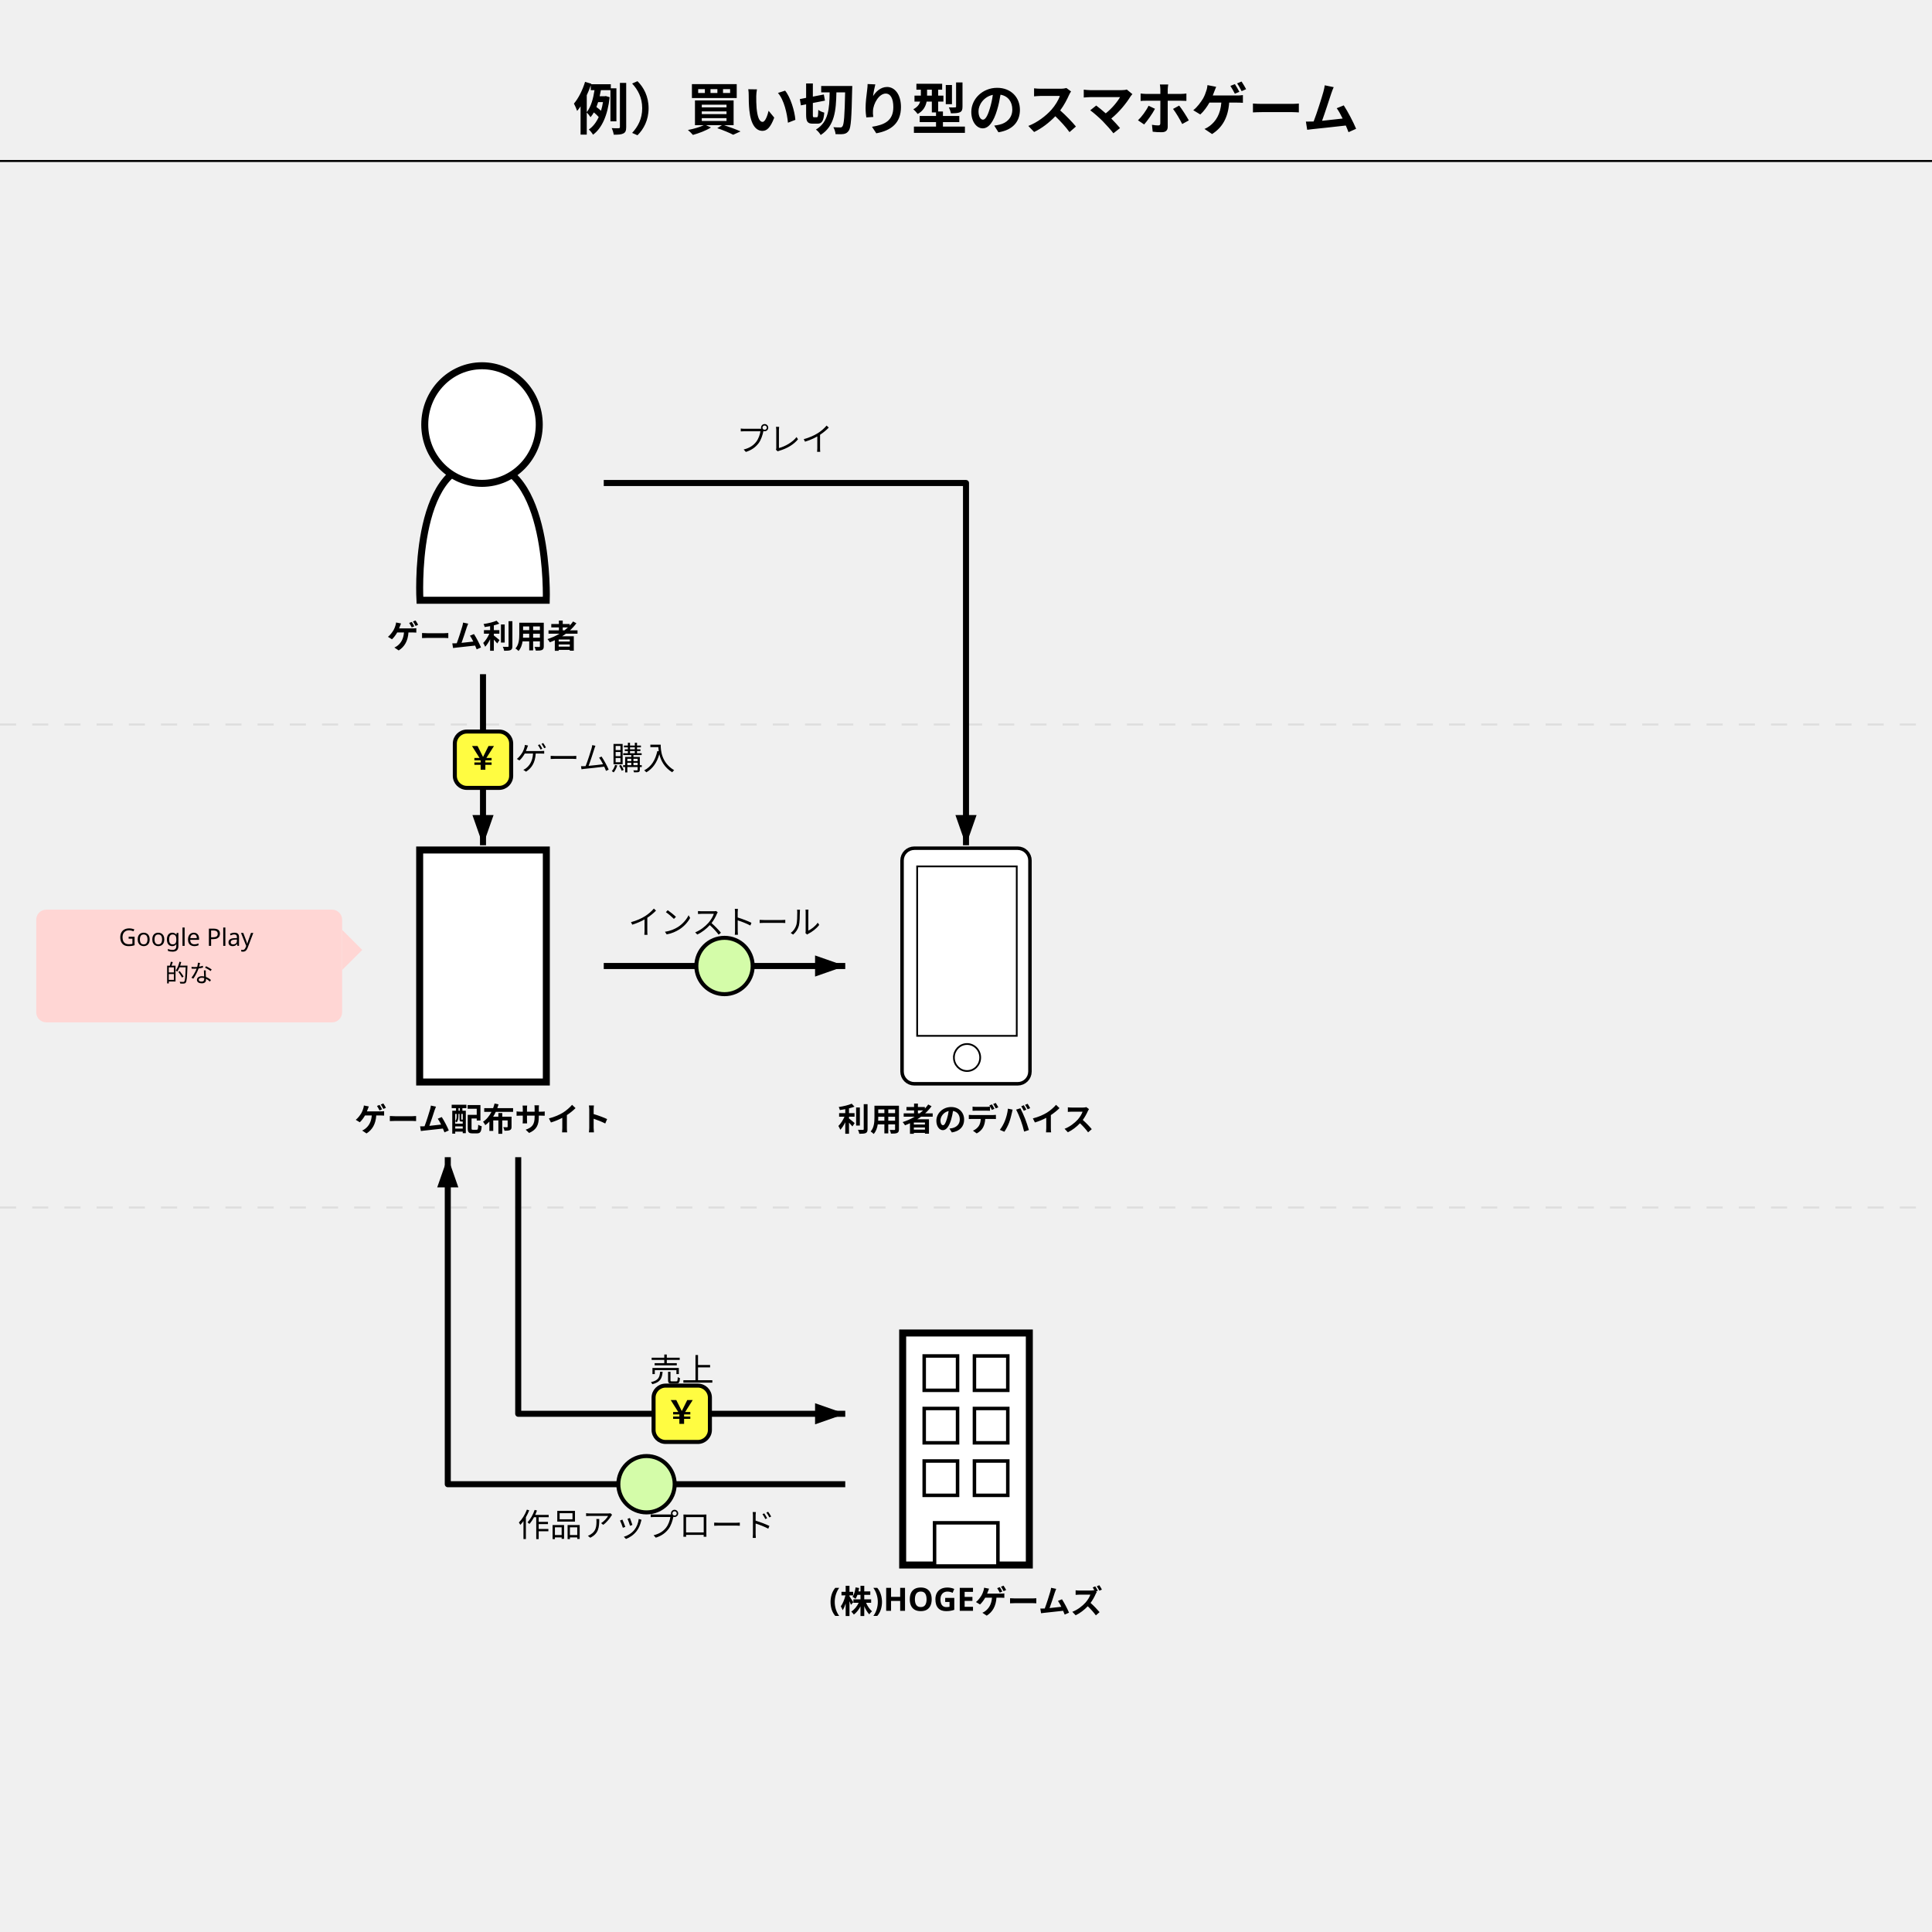
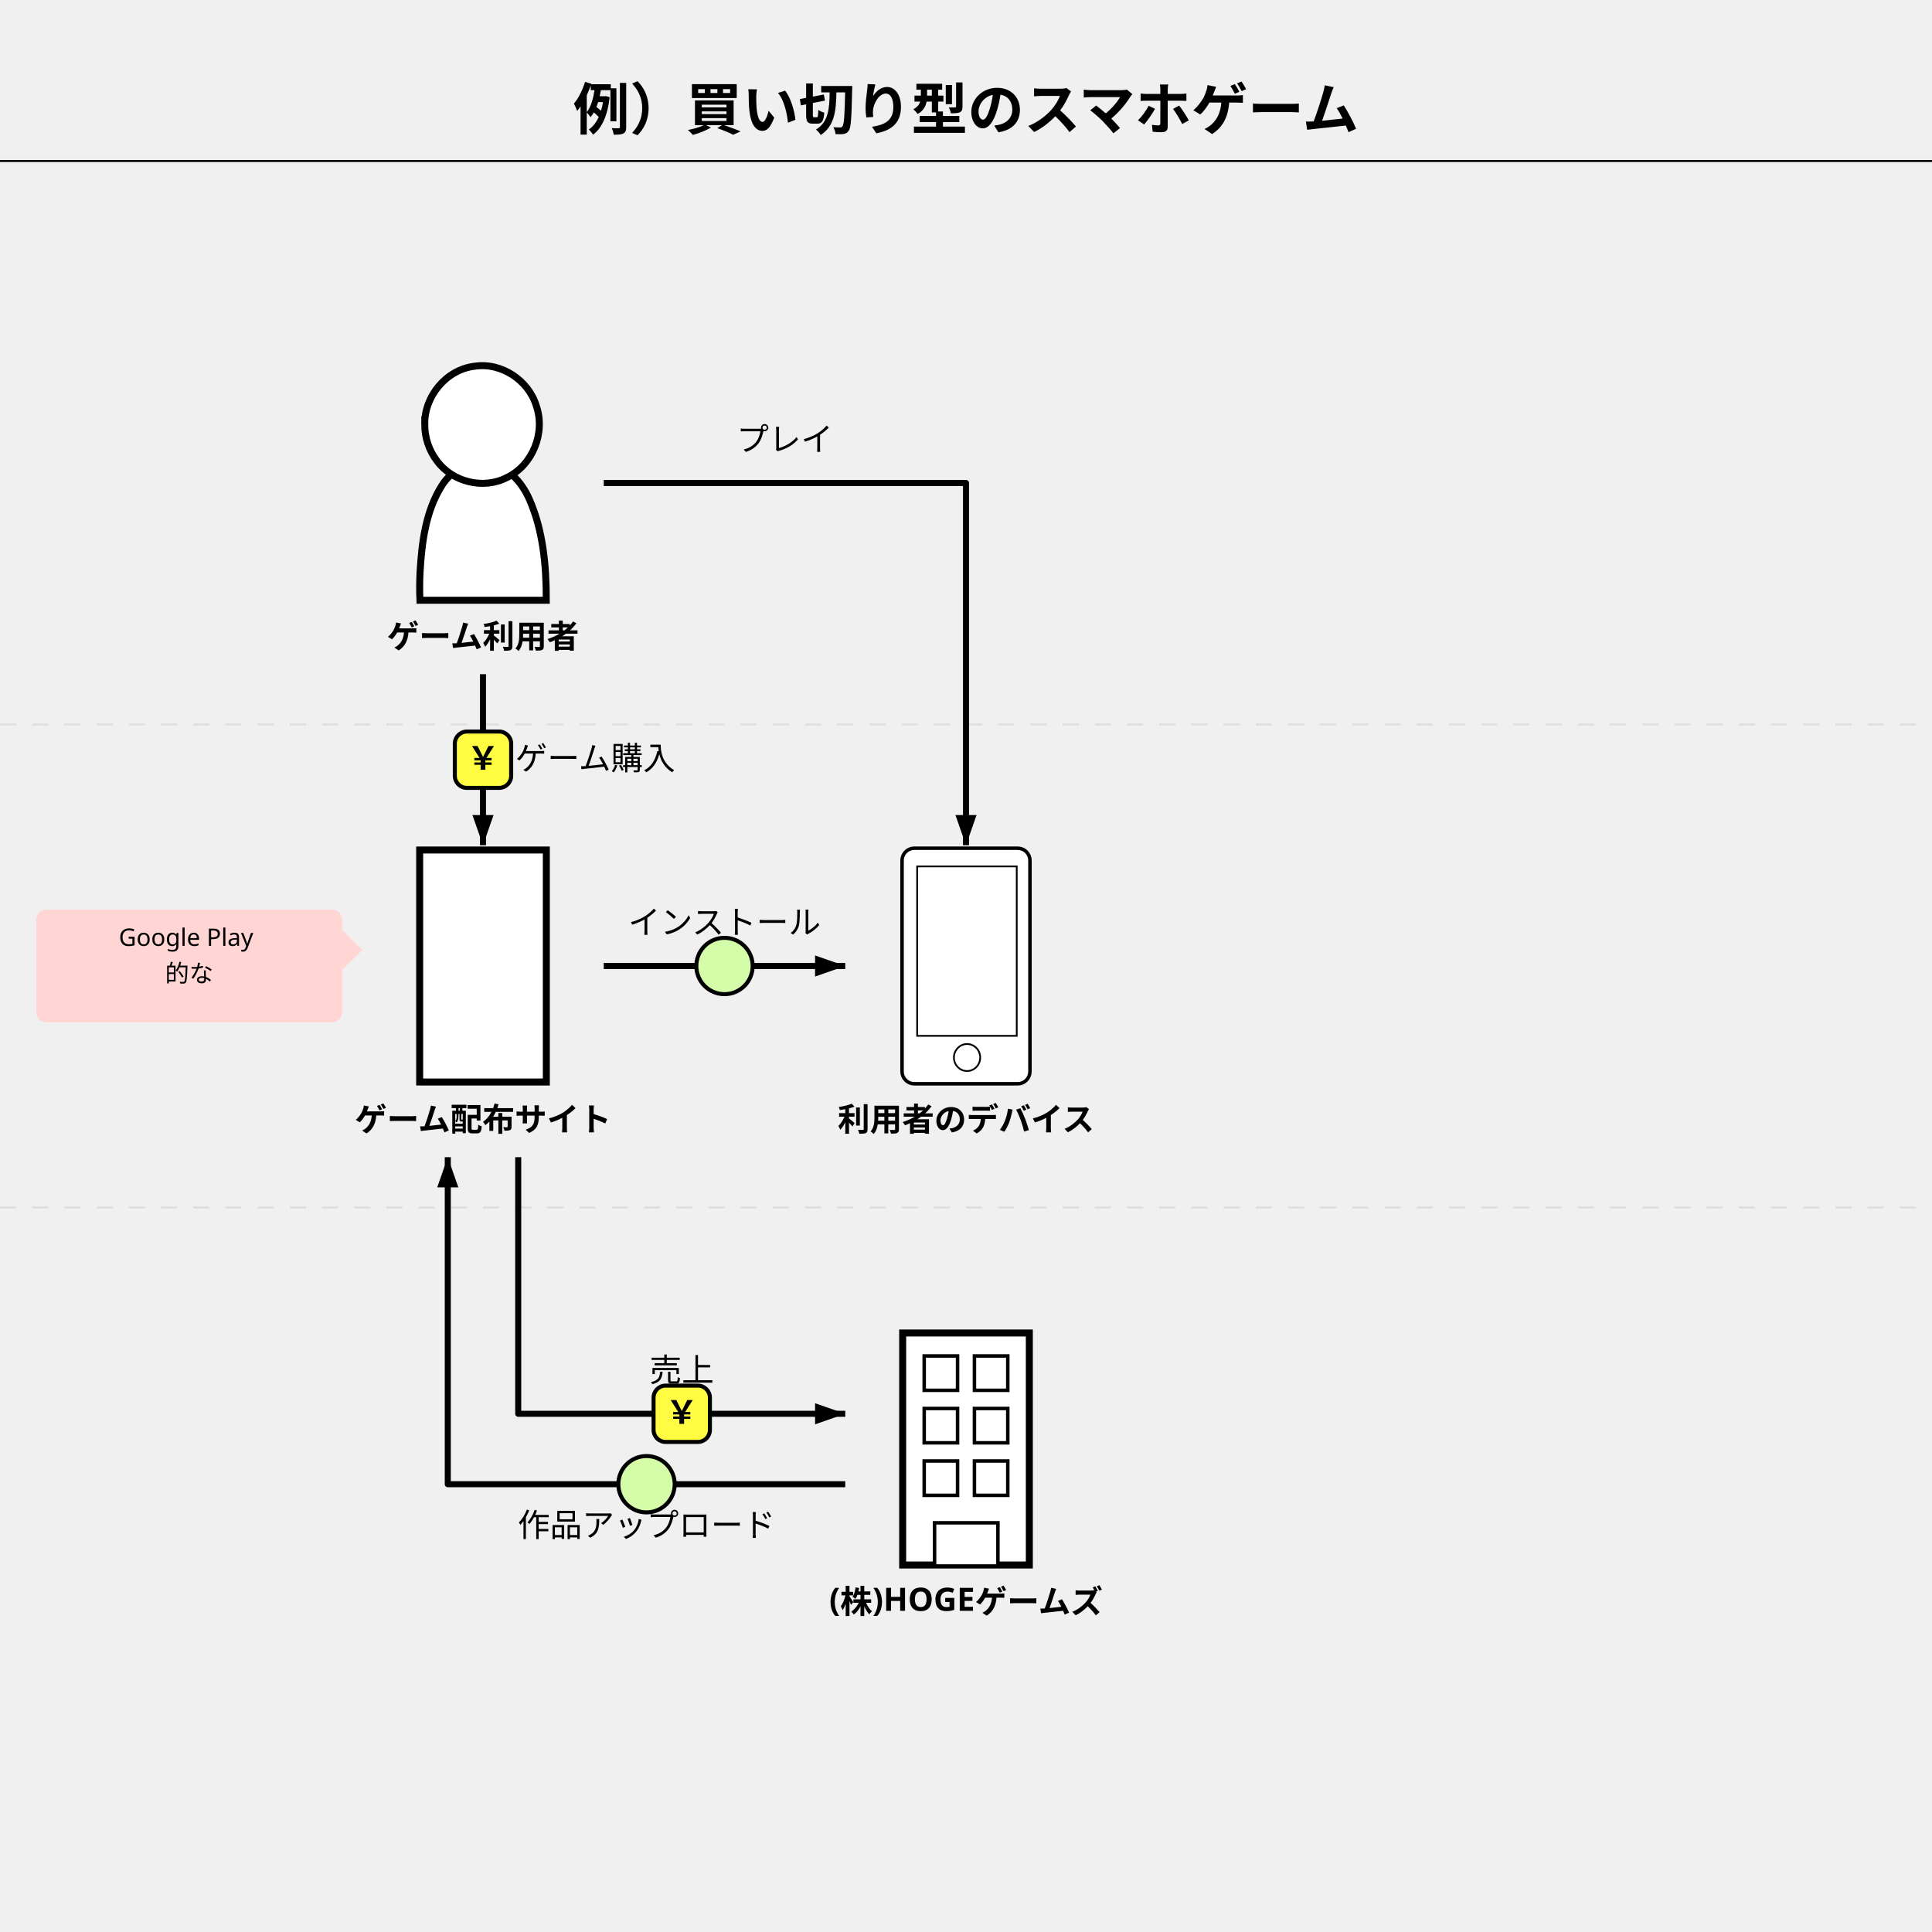
<svg xmlns="http://www.w3.org/2000/svg" version="1.1" viewBox="0.0 0.0 960.0 960.0" width="960" height="960">
  <text x="480.0" y="40" font-size="28" font-family="sans-serif" font-weight="bold" fill="#000000" text-anchor="middle" dominant-baseline="hanging">例）買い切り型のスマホゲーム</text>
  <line x1="0" y1="80" x2="960.0" y2="80" stroke="#000000" stroke-width="1" />
  <defs>
    <marker id="marker_object" markerWidth="5" markerHeight="3.5" refX="5" refY="1.75" orient="auto" markerUnits="strokeWidth">
      <path d="M 0,0 L 5,1.75 L 0,3.5 Z" fill="#000000" />
    </marker>
    <marker id="marker_money" markerWidth="5" markerHeight="3.5" refX="5" refY="1.75" orient="auto" markerUnits="strokeWidth">
      <path d="M 0,0 L 5,1.75 L 0,3.5 Z" fill="#000000" />
    </marker>
    <marker id="marker_information" markerWidth="5" markerHeight="3.5" refX="5" refY="1.75" orient="auto" markerUnits="strokeWidth">
      <path d="M 0,0 L 5,1.75 L 0,3.5 Z" fill="#000000" />
    </marker>
    <marker id="marker_other" markerWidth="5" markerHeight="3.5" refX="5" refY="1.75" orient="auto" markerUnits="strokeWidth">
      <path d="M 0,0 L 5,1.75 L 0,3.5 Z" fill="#000000" />
    </marker>
  </defs>
  <g id="grid_lines">
    <line x1="0" y1="360.0" x2="960.0" y2="360.0" stroke="#dddddd" stroke-width="1" stroke-dasharray="8,8" />
    <line x1="0" y1="600.0" x2="960.0" y2="600.0" stroke="#dddddd" stroke-width="1" stroke-dasharray="8,8" />
  </g>
  <g id="entities">
    <g id="entity_0" data-bizgram-object="entity" data-bizgram-type="user" data-bizgram-name="ゲーム利用者" data-bizgram-position="0">
      <g transform="translate(180.0, 180.0)">
        <g transform="translate(26.79084, 0.0)">
          <g transform="scale(3.282149, 3.282149)">
            <g transform="translate(-94.88189,-130.2193)">
              <g id="g1824">
-                 <path style="fill:none;stroke:none;stroke-width:0.998;stroke-linecap:round;stroke-linejoin:round" d="M 94.916,148.5 V 130.478 H 105 115.084 V 148.5 166.522 H 105 94.916 Z" id="path1111" />
+                 <path style="fill:none;stroke:none;stroke-width:0.998;stroke-linecap:round;stroke-linejoin:round" d="m 94.916,148.5 c 0,-6.007 0,-12.015 0,-18.022 6.723,0 13.446,0 20.169,0 0,12.015 0,24.029 0,36.044 -6.723,0 -13.446,0 -20.169,0 0,-6.007 0,-12.015 0,-18.022 z" id="path1111" />
                <g id="g1700" transform="translate(73.28155,-29.02709)">
-                   <path fill="#ffffff" d="m 22.17,195.279 h 19.128 c 0,0 0.679,-20.77 -9.815,-20.77 -10.494,0 -9.313,20.77 -9.313,20.77 z" fill-rule="evenodd" id="path87" style="fill:none;stroke-width:0.265" />
-                   <path stroke="#000000" stroke-width="1.058" stroke-miterlimit="400" stroke-linecap="butt" d="m 22.17,195.279 h 19.128 c 0,0 0.679,-20.77 -9.815,-20.77 -10.494,0 -9.313,20.77 -9.313,20.77 z" fill-rule="evenodd" id="path89" style="fill:#ffffff" />
-                   <path fill="#ffffff" d="m 22.9,168.679 c 0,-4.917 3.881,-8.903 8.668,-8.903 2.299,0 4.504,0.938 6.129,2.608 1.626,1.67 2.539,3.934 2.539,6.295 0,4.917 -3.881,8.903 -8.668,8.903 -4.787,0 -8.668,-3.986 -8.668,-8.903 z" fill-rule="evenodd" id="path91" style="fill:none;stroke-width:0.265" />
-                   <path stroke="#000000" stroke-width="1.058" stroke-miterlimit="400" stroke-linecap="butt" d="m 22.9,168.679 c 0,-4.917 3.881,-8.903 8.668,-8.903 2.299,0 4.504,0.938 6.129,2.608 1.626,1.67 2.539,3.934 2.539,6.295 0,4.917 -3.881,8.903 -8.668,8.903 -4.787,0 -8.668,-3.986 -8.668,-8.903 z" fill-rule="evenodd" id="path93" style="fill:#ffffff" />
+                   <path fill="#ffffff" d="m 22.17,195.279 c 6.376,0 12.752,0 19.128,0 0.009,-5.183 -0.461,-10.52 -2.572,-15.313 -1.171,-2.665 -3.45,-5.2 -6.523,-5.423 -2.684,-0.347 -5.334,1.131 -6.729,3.396 -2.462,3.897 -3.021,8.629 -3.29,13.137 -0.062,1.4 -0.078,2.803 -0.014,4.203 z" fill-rule="evenodd" id="path87" style="fill:none;stroke-width:0.265" />
+                   <path stroke="#000000" stroke-width="1.058" stroke-miterlimit="400" stroke-linecap="butt" d="m 22.17,195.279 c 6.376,0 12.752,0 19.128,0 0.009,-5.183 -0.461,-10.52 -2.572,-15.313 -1.171,-2.665 -3.45,-5.2 -6.523,-5.423 -2.684,-0.347 -5.334,1.131 -6.729,3.396 -2.462,3.897 -3.021,8.629 -3.29,13.137 -0.062,1.4 -0.078,2.803 -0.014,4.203 z" fill-rule="evenodd" id="path89" style="fill:#ffffff" />
+                   <path fill="#ffffff" d="m 22.9,168.679 c -0.099,-4.273 3.279,-8.347 7.564,-8.832 4.047,-0.61 8.173,2.144 9.334,6.035 1.398,4.063 -0.567,8.968 -4.472,10.822 -3.542,1.84 -8.234,0.685 -10.578,-2.529 -1.202,-1.562 -1.855,-3.527 -1.849,-5.497 z" fill-rule="evenodd" id="path91" style="fill:none;stroke-width:0.265" />
+                   <path stroke="#000000" stroke-width="1.058" stroke-miterlimit="400" stroke-linecap="butt" d="m 22.9,168.679 c -0.099,-4.273 3.279,-8.347 7.564,-8.832 4.047,-0.61 8.173,2.144 9.334,6.035 1.398,4.063 -0.567,8.968 -4.472,10.822 -3.542,1.84 -8.234,0.685 -10.578,-2.529 -1.202,-1.562 -1.855,-3.527 -1.849,-5.497 z" fill-rule="evenodd" id="path93" style="fill:#ffffff" />
                </g>
              </g>
            </g>
          </g>
        </g>
      </g>
      <text x="240.0" y="308.0" font-size="16" font-family="sans-serif" font-weight="bold" text-anchor="middle" dominant-baseline="text-before-edge" fill="#000000">
        <tspan x="240.0" dy="0">ゲーム利用者</tspan>
      </text>
    </g>
    <g id="entity_1" data-bizgram-object="entity" data-bizgram-type="smartphone" data-bizgram-name="利用者のデバイス" data-bizgram-position="4">
      <g transform="translate(420.0, 420.0)">
        <g transform="translate(26.79084, 0.0)">
          <g transform="scale(3.282149, 3.282149)">
            <g transform="translate(-94.88189,-130.2193)">
              <path style="fill:none;stroke:none;stroke-width:0.998;stroke-linecap:round;stroke-linejoin:round" d="M 94.916,148.5 V 130.478 H 105 115.084 V 148.5 166.522 H 105 94.916 Z" id="path1111" />
              <g id="g27996" transform="translate(30.76236,-5.908436)">
                <path stroke="#000000" stroke-width="1.058" stroke-miterlimit="400" stroke-linecap="butt" d="m 64.821,138.434 c 0,-0.881 0.714,-1.595 1.595,-1.595 h 15.645 c 0.423,0 0.829,0.168 1.128,0.467 0.299,0.299 0.467,0.705 0.467,1.128 v 31.948 c 0,0.881 -0.714,1.595 -1.595,1.595 H 66.415 c -0.881,0 -1.595,-0.714 -1.595,-1.595 z" fill-rule="evenodd" id="path97" />
                <path fill="#ffffff" d="m 64.821,138.434 c 0,-0.881 0.714,-1.595 1.595,-1.595 h 15.645 c 0.423,0 0.829,0.168 1.128,0.467 0.299,0.299 0.467,0.705 0.467,1.128 v 31.948 c 0,0.881 -0.714,1.595 -1.595,1.595 H 66.415 c -0.881,0 -1.595,-0.714 -1.595,-1.595 z" fill-rule="evenodd" id="path95" style="stroke-width:0.265" />
                <path stroke="#000000" stroke-width="0.529" stroke-miterlimit="400" stroke-linecap="butt" d="m 66.976,139.462 h 14.812 v 25.387 H 66.976 Z" fill-rule="evenodd" id="path101" />
                <path fill="#ffffff" d="m 66.976,139.462 h 14.812 v 25.387 H 66.976 Z" fill-rule="evenodd" id="path99" style="stroke-width:0.265" />
                <path stroke="#000000" stroke-width="0.529" stroke-miterlimit="400" stroke-linecap="butt" d="m 72.539,168.264 c 0,-1.056 0.832,-1.912 1.859,-1.912 0.493,0 0.966,0.201 1.314,0.56 0.349,0.359 0.544,0.845 0.544,1.352 0,1.056 -0.832,1.912 -1.859,1.912 -1.027,0 -1.859,-0.856 -1.859,-1.912 z" fill-rule="evenodd" id="path105" />
                <path fill="#ffffff" d="m 72.539,168.264 c 0,-1.056 0.832,-1.912 1.859,-1.912 0.493,0 0.966,0.201 1.314,0.56 0.349,0.359 0.544,0.845 0.544,1.352 0,1.056 -0.832,1.912 -1.859,1.912 -1.027,0 -1.859,-0.856 -1.859,-1.912 z" fill-rule="evenodd" id="path103" style="stroke-width:0.265" />
              </g>
            </g>
          </g>
        </g>
      </g>
      <text x="480.0" y="548.0" font-size="16" font-family="sans-serif" font-weight="bold" text-anchor="middle" dominant-baseline="text-before-edge" fill="#000000">
        <tspan x="480.0" dy="0">利用者のデバイス</tspan>
      </text>
    </g>
    <g id="entity_2" data-bizgram-object="entity" data-bizgram-type="other" data-bizgram-name="ゲーム配布サイト" data-bizgram-position="3">
      <g transform="translate(180.0, 420.0)">
        <g transform="translate(26.79084, 0.0)">
          <g transform="scale(3.282149, 3.282149)">
            <g transform="translate(-94.88189,-130.2193)">
              <g id="g28630" transform="translate(23.62609,12.61326)">
                <g id="g21284" transform="matrix(0.2645833,0,0,0.2645833,-235.9493,79.86293)" style="fill:#ffffff">
                  <path fill="#000000" fill-opacity="0" d="m 1163.096,145.366 h 72.472 v 132.756 h -72.472 z" fill-rule="evenodd" id="path37" style="fill:#ffffff" />
                  <path stroke="#000000" stroke-width="4" stroke-miterlimit="400" stroke-linecap="butt" d="m 1163.096,145.366 h 72.472 v 132.756 h -72.472 z" fill-rule="evenodd" id="path39" style="fill:#ffffff" />
                </g>
              </g>
            </g>
          </g>
        </g>
      </g>
      <text x="240.0" y="548.0" font-size="16" font-family="sans-serif" font-weight="bold" text-anchor="middle" dominant-baseline="text-before-edge" fill="#000000">
        <tspan x="240.0" dy="0">ゲーム配布サイト</tspan>
      </text>
    </g>
    <g id="entity_8" data-bizgram-object="entity" data-bizgram-type="company" data-bizgram-name="(株)HOGEゲームズ" data-bizgram-position="7">
      <g transform="translate(420.0, 660.0)">
        <g transform="translate(26.79084, 0.0)">
          <g transform="scale(3.282149, 3.282149)">
            <g transform="translate(-94.88189,-130.2193)">
              <path style="fill:none;stroke:none;stroke-width:0.998;stroke-linecap:round;stroke-linejoin:round" d="M 94.916,148.5 V 130.478 H 105 115.084 V 148.5 166.522 H 105 94.916 Z" id="path1111" />
              <g id="g2207" transform="translate(88.33292,-53.07004)">
                <path fill="#ffffff" d="M 7.08,184.008 H 26.255 v 35.125 H 7.08 Z" fill-rule="evenodd" id="path413" style="fill:#ffffff;stroke:#000000;stroke-width:0.265" />
                <path stroke="#000000" stroke-width="1.058" stroke-miterlimit="400" stroke-linecap="butt" d="M 7.08,184.008 H 26.255 v 35.125 H 7.08 Z" fill-rule="evenodd" id="path415" style="fill:#ffffff;stroke:#000000" />
                <path fill="#ffffff" d="m 10.339,187.485 h 5.05 v 5.2 h -5.05 z" fill-rule="evenodd" id="path417" style="fill:#ffffff;stroke:#000000;stroke-width:0.265" />
                <path stroke="#000000" stroke-width="0.529" stroke-miterlimit="400" stroke-linecap="butt" d="m 10.339,187.485 h 5.05 v 5.2 h -5.05 z" fill-rule="evenodd" id="path419" style="fill:#ffffff;stroke:#000000" />
                <path fill="#ffffff" d="m 17.944,187.485 h 5.05 v 5.2 h -5.05 z" fill-rule="evenodd" id="path421" style="fill:#ffffff;stroke:#000000;stroke-width:0.265" />
                <path stroke="#000000" stroke-width="0.529" stroke-miterlimit="400" stroke-linecap="butt" d="m 17.944,187.485 h 5.05 v 5.2 h -5.05 z" fill-rule="evenodd" id="path423" style="fill:#ffffff;stroke:#000000" />
                <path fill="#ffffff" d="m 10.339,195.435 h 5.05 v 5.2 h -5.05 z" fill-rule="evenodd" id="path425" style="fill:#ffffff;stroke:#000000;stroke-width:0.265" />
                <path stroke="#000000" stroke-width="0.529" stroke-miterlimit="400" stroke-linecap="butt" d="m 10.339,195.435 h 5.05 v 5.2 h -5.05 z" fill-rule="evenodd" id="path427" style="fill:#ffffff;stroke:#000000" />
                <path fill="#ffffff" d="m 17.944,195.435 h 5.05 v 5.2 h -5.05 z" fill-rule="evenodd" id="path429" style="fill:#ffffff;stroke:#000000;stroke-width:0.265" />
                <path stroke="#000000" stroke-width="0.529" stroke-miterlimit="400" stroke-linecap="butt" d="m 17.944,195.435 h 5.05 v 5.2 h -5.05 z" fill-rule="evenodd" id="path431" style="fill:#ffffff;stroke:#000000" />
                <path fill="#ffffff" d="m 10.339,203.386 h 5.05 v 5.2 h -5.05 z" fill-rule="evenodd" id="path433" style="fill:#ffffff;stroke:#000000;stroke-width:0.265" />
                <path stroke="#000000" stroke-width="0.529" stroke-miterlimit="400" stroke-linecap="butt" d="m 10.339,203.386 h 5.05 v 5.2 h -5.05 z" fill-rule="evenodd" id="path435" style="fill:#ffffff;stroke:#000000" />
                <path fill="#ffffff" d="m 17.944,203.386 h 5.05 v 5.2 h -5.05 z" fill-rule="evenodd" id="path437" style="fill:#ffffff;stroke:#000000;stroke-width:0.265" />
                <path stroke="#000000" stroke-width="0.529" stroke-miterlimit="400" stroke-linecap="butt" d="m 17.944,203.386 h 5.05 v 5.2 h -5.05 z" fill-rule="evenodd" id="path439" style="fill:#ffffff;stroke:#000000" />
                <path fill="#000000" fill-opacity="0" d="M 11.908,212.744 H 21.5 v 6.542 h -9.592 z" fill-rule="evenodd" id="path441" style="fill:#ffffff;stroke:#000000;stroke-width:0.265" />
                <path stroke="#000000" stroke-width="0.529" stroke-miterlimit="400" stroke-linecap="butt" d="M 11.908,212.744 H 21.5 v 6.542 h -9.592 z" fill-rule="evenodd" id="path443" style="fill:#ffffff;stroke:#000000" />
              </g>
            </g>
          </g>
        </g>
      </g>
      <text x="480.0" y="788.0" font-size="16" font-family="sans-serif" font-weight="bold" text-anchor="middle" dominant-baseline="text-before-edge" fill="#000000">
        <tspan x="480.0" dy="0">(株)HOGEゲームズ</tspan>
      </text>
    </g>
  </g>
  <g id="arrows">
    <g id="arrow_4" data-bizgram-object="arrow" data-bizgram-type="money" data-bizgram-name="ゲーム購入" data-bizgram-from="entity_0" data-bizgram-to="entity_2">
      <path d="M 240.0,335.0 L 240.0,420.0" stroke="#000000" stroke-width="3" fill="none" stroke-linejoin="round" marker-end="url(#marker_money)" />
      <text x="256.0" y="382.5" font-size="16" font-family="sans-serif" fill="#000000" text-anchor="start">
        <tspan x="256.0" dy="0">ゲーム購入</tspan>
      </text>
      <rect x="226.0" y="363.5" rx="6" ry="6" width="28" height="28" fill="#fffc41" stroke="#000000" stroke-width="2" />
      <text x="240.0" y="382.5" font-size="16" font-family="sans-serif" font-weight="bold" fill="#000000" text-anchor="middle">￥</text>
    </g>
    <g id="arrow_6" data-bizgram-object="arrow" data-bizgram-type="object" data-bizgram-name="インストール" data-bizgram-from="entity_2" data-bizgram-to="entity_1">
      <path d="M 300.0,480.0 L 420.0,480.0" stroke="#000000" stroke-width="3" fill="none" stroke-linejoin="round" marker-end="url(#marker_object)" />
      <text x="360.0" y="464.0" font-size="16" font-family="sans-serif" fill="#000000" text-anchor="middle">
        <tspan x="360.0" dy="0">インストール</tspan>
      </text>
      <circle cx="360.0" cy="480.0" r="14" fill="#d4fca9" stroke="#000000" stroke-width="2" />
    </g>
    <g id="arrow_7" data-bizgram-object="arrow" data-bizgram-type="other" data-bizgram-name="プレイ" data-bizgram-from="entity_0" data-bizgram-to="entity_1">
      <path d="M 300.0,240.0 L 480.0,240.0 L 480.0,420.0" stroke="#000000" stroke-width="3" fill="none" stroke-linejoin="round" marker-end="url(#marker_other)" />
      <text x="390.0" y="224.0" font-size="16" font-family="sans-serif" fill="#000000" text-anchor="middle">
        <tspan x="390.0" dy="0">プレイ</tspan>
      </text>
    </g>
    <g id="arrow_10" data-bizgram-object="arrow" data-bizgram-type="object" data-bizgram-name="作品アップロード" data-bizgram-from="entity_8" data-bizgram-to="entity_2">
      <path d="M 420.0,737.5 L 222.5,737.5 L 222.5,575.0" stroke="#000000" stroke-width="3" fill="none" stroke-linejoin="round" marker-end="url(#marker_object)" />
      <text x="321.25" y="763.5" font-size="16" font-family="sans-serif" fill="#000000" text-anchor="middle">
        <tspan x="321.25" dy="0">作品アップロード</tspan>
      </text>
      <circle cx="321.25" cy="737.5" r="14" fill="#d4fca9" stroke="#000000" stroke-width="2" />
    </g>
    <g id="arrow_12" data-bizgram-object="arrow" data-bizgram-type="money" data-bizgram-name="売上" data-bizgram-from="entity_2" data-bizgram-to="entity_8">
      <path d="M 257.5,575.0 L 257.5,702.5 L 420.0,702.5" stroke="#000000" stroke-width="3" fill="none" stroke-linejoin="round" marker-end="url(#marker_money)" />
      <text x="338.75" y="686.5" font-size="16" font-family="sans-serif" fill="#000000" text-anchor="middle">
        <tspan x="338.75" dy="0">売上</tspan>
      </text>
      <rect x="324.75" y="688.5" rx="6" ry="6" width="28" height="28" fill="#fffc41" stroke="#000000" stroke-width="2" />
      <text x="338.75" y="707.5" font-size="16" font-family="sans-serif" font-weight="bold" fill="#000000" text-anchor="middle">￥</text>
    </g>
  </g>
  <g id="comments">
    <g id="comment_13">
      <rect x="18.0" y="452.0" width="152" height="56" rx="5" ry="5" fill="#ffd6d4" stroke="none" />
      <polygon points="170.0,462.0 180.0,472.0 170.0,482.0" fill="#ffd6d4" />
      <text x="94.0" y="470.0" font-size="12" font-family="sans-serif" text-anchor="middle" fill="#000000">
        <tspan x="94.0" dy="0">Google Play</tspan>
        <tspan x="94.0" dy="18">的な</tspan>
      </text>
    </g>
  </g>
</svg>
